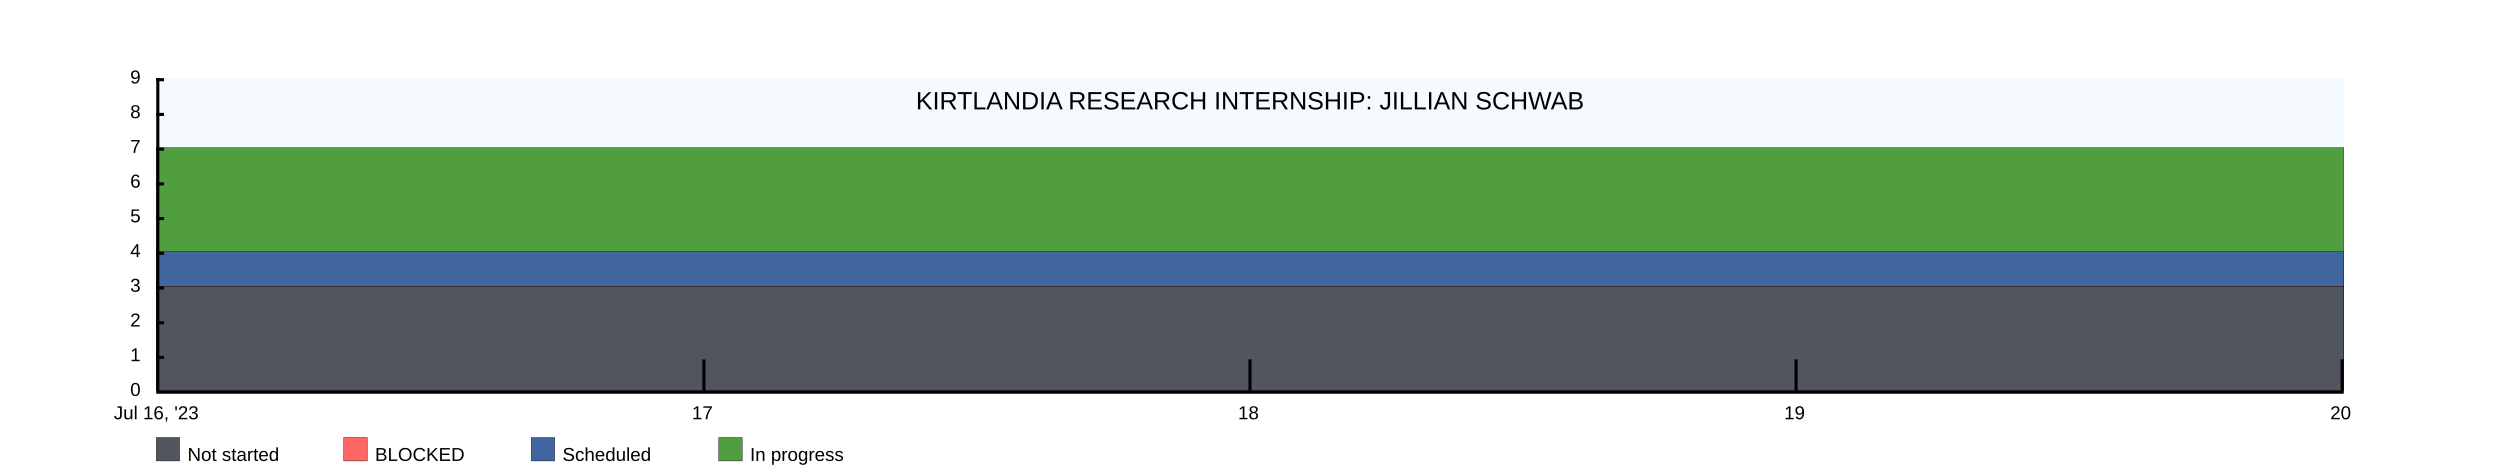
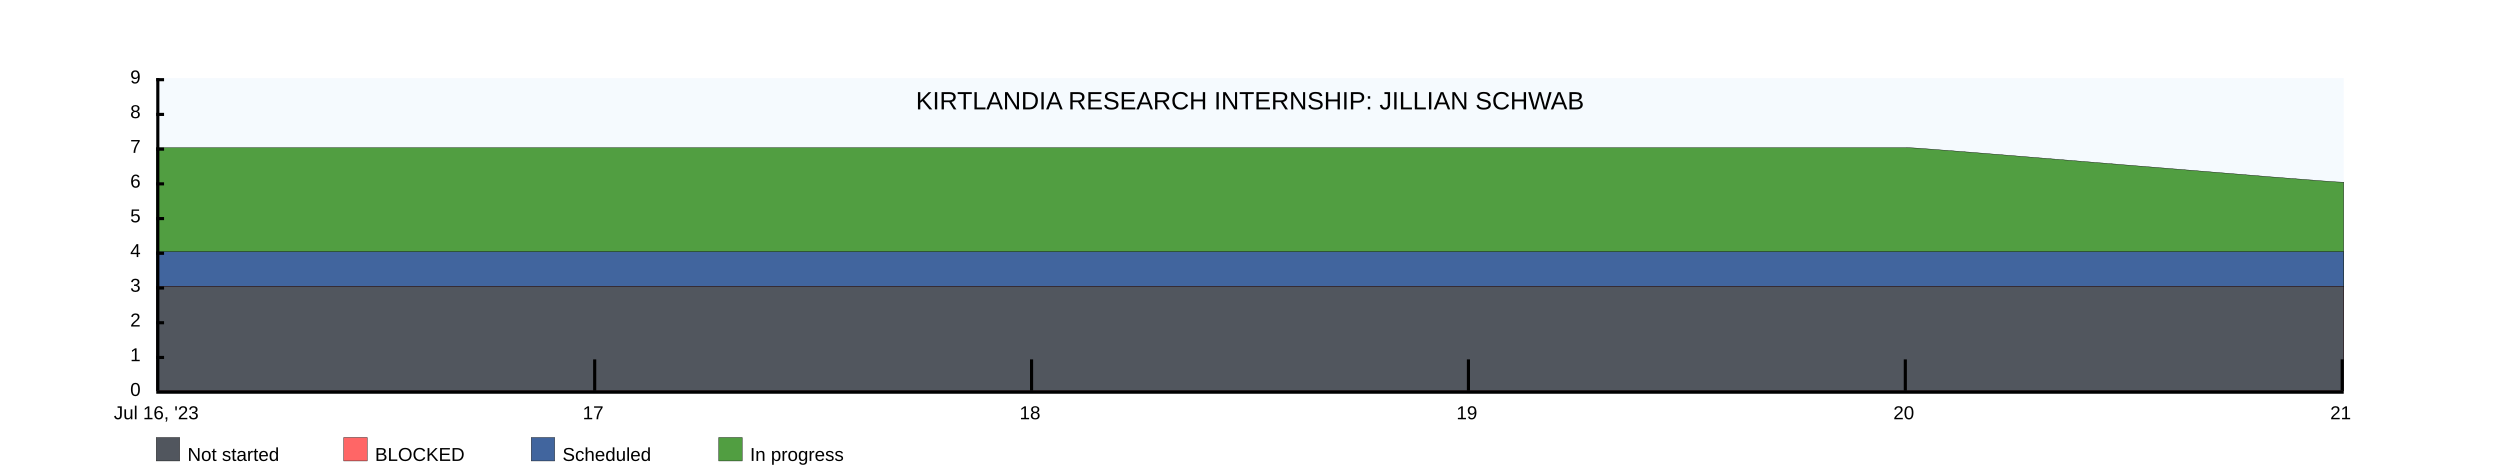
<svg xmlns="http://www.w3.org/2000/svg" width="1600" height="300">
  <rect x="100" y="50" width="1400" height="200" fill="rgba(221, 239, 250, .3)" />
  <clipPath id="theGraph">
    <rect x="100" y="50" width="1400" height="200" fill="black" />
  </clipPath>
  <rect x="100" y="280" width="15" height="15" fill="#51565E" stroke="black" stroke-width="0.25" />
  <text x="120" y="295" font-family="Arial" font-size="12" fill="black">Not started</text>
  <rect x="220" y="280" width="15" height="15" fill="#FF6666" stroke="black" stroke-width="0.25" />
  <text x="240" y="295" font-family="Arial" font-size="12" fill="black">BLOCKED</text>
  <rect x="340" y="280" width="15" height="15" fill="#41659E" stroke="black" stroke-width="0.25" />
  <text x="360" y="295" font-family="Arial" font-size="12" fill="black">Scheduled</text>
  <rect x="460" y="280" width="15" height="15" fill="#519E41" stroke="black" stroke-width="0.25" />
  <text x="480" y="295" font-family="Arial" font-size="12" fill="black">In progress</text>
-   <path d="M 100 94.444 M 100 94.444 C 100 94.444 450 94.444 450 94.444 C 450 94.444 800 94.444 800 94.444 C 800 94.444 1150 94.444 1150 94.444 C 1150 94.444 1500 94.444 1500 94.444 C 1500 94.444 1500 250 1500 250 C 1500 250 100 250 100 250 Z" fill="#519E41" stroke="black" stroke-width="0.25" />
-   <path d="M 100 161.111 M 100 161.111 C 100 161.111 450 161.111 450 161.111 C 450 161.111 800 161.111 800 161.111 C 800 161.111 1150 161.111 1150 161.111 C 1150 161.111 1500 161.111 1500 161.111 C 1500 161.111 1500 250 1500 250 C 1500 250 100 250 100 250 Z" fill="#41659E" stroke="black" stroke-width="0.25" />
-   <path d="M 100 183.333 M 100 183.333 C 100 183.333 450 183.333 450 183.333 C 450 183.333 800 183.333 800 183.333 C 800 183.333 1150 183.333 1150 183.333 C 1150 183.333 1500 183.333 1500 183.333 C 1500 183.333 1500 250 1500 250 C 1500 250 100 250 100 250 Z" fill="#FF6666" stroke="black" stroke-width="0.25" />
-   <path d="M 100 183.333 M 100 183.333 C 100 183.333 450 183.333 450 183.333 C 450 183.333 800 183.333 800 183.333 C 800 183.333 1150 183.333 1150 183.333 C 1150 183.333 1500 183.333 1500 183.333 C 1500 183.333 1500 250 1500 250 C 1500 250 100 250 100 250 Z" fill="#51565E" stroke="black" stroke-width="0.25" />
+   <path d="M 100 94.444 M 100 94.444 C 100 94.444 380 94.444 380 94.444 C 380 94.444 660 94.444 660 94.444 C 660 94.444 940 94.444 940 94.444 C 940 94.444 1220 94.444 1220 94.444 C 1231.111 94.444 1488.889 116.667 1500 116.667 C 1500 116.667 1500 250 1500 250 C 1500 250 100 250 100 250 Z" fill="#519E41" stroke="black" stroke-width="0.25" />
+   <path d="M 100 161.111 M 100 161.111 C 100 161.111 380 161.111 380 161.111 C 380 161.111 660 161.111 660 161.111 C 660 161.111 940 161.111 940 161.111 C 940 161.111 1220 161.111 1220 161.111 C 1220 161.111 1500 161.111 1500 161.111 C 1500 161.111 1500 250 1500 250 C 1500 250 100 250 100 250 Z" fill="#41659E" stroke="black" stroke-width="0.25" />
+   <path d="M 100 183.333 M 100 183.333 C 100 183.333 380 183.333 380 183.333 C 380 183.333 660 183.333 660 183.333 C 660 183.333 940 183.333 940 183.333 C 940 183.333 1220 183.333 1220 183.333 C 1220 183.333 1500 183.333 1500 183.333 C 1500 183.333 1500 250 1500 250 C 1500 250 100 250 100 250 Z" fill="#FF6666" stroke="black" stroke-width="0.25" />
+   <path d="M 100 183.333 M 100 183.333 C 100 183.333 380 183.333 380 183.333 C 380 183.333 660 183.333 660 183.333 C 660 183.333 940 183.333 940 183.333 C 940 183.333 1220 183.333 1220 183.333 C 1220 183.333 1500 183.333 1500 183.333 C 1500 183.333 1500 250 1500 250 C 1500 250 100 250 100 250 Z" fill="#51565E" stroke="black" stroke-width="0.25" />
  <text x="800" y="70" font-family="Arial" font-size="16" fill="black" text-anchor="middle" alignment-baseline="middle">KIRTLANDIA RESEARCH INTERNSHIP: JILLIAN SCHWAB</text>
  <rect x="100" y="250" width="1400" height="2" fill="black" />
  <rect x="100" y="50" width="5" height="2" fill="black" />
  <rect x="100" y="72.222" width="5" height="2" fill="black" />
  <rect x="100" y="94.444" width="5" height="2" fill="black" />
  <rect x="100" y="116.667" width="5" height="2" fill="black" />
  <rect x="100" y="138.889" width="5" height="2" fill="black" />
  <rect x="100" y="161.111" width="5" height="2" fill="black" />
  <rect x="100" y="183.333" width="5" height="2" fill="black" />
  <rect x="100" y="205.556" width="5" height="2" fill="black" />
  <rect x="100" y="227.778" width="5" height="2" fill="black" />
  <text x="90" y="50" font-family="Arial" font-size="12" fill="black" text-anchor="end" dominant-baseline="middle">9</text>
  <text x="90" y="72.222" font-family="Arial" font-size="12" fill="black" text-anchor="end" dominant-baseline="middle">8</text>
  <text x="90" y="94.444" font-family="Arial" font-size="12" fill="black" text-anchor="end" dominant-baseline="middle">7</text>
  <text x="90" y="116.667" font-family="Arial" font-size="12" fill="black" text-anchor="end" dominant-baseline="middle">6</text>
  <text x="90" y="138.889" font-family="Arial" font-size="12" fill="black" text-anchor="end" dominant-baseline="middle">5</text>
  <text x="90" y="161.111" font-family="Arial" font-size="12" fill="black" text-anchor="end" dominant-baseline="middle">4</text>
  <text x="90" y="183.333" font-family="Arial" font-size="12" fill="black" text-anchor="end" dominant-baseline="middle">3</text>
  <text x="90" y="205.556" font-family="Arial" font-size="12" fill="black" text-anchor="end" dominant-baseline="middle">2</text>
  <text x="90" y="227.778" font-family="Arial" font-size="12" fill="black" text-anchor="end" dominant-baseline="middle">1</text>
  <text x="90" y="250" font-family="Arial" font-size="12" fill="black" text-anchor="end" dominant-baseline="middle">0</text>
  <text x="100" y="260" font-family="Arial" fill="black" text-anchor="middle" dominant-baseline="hanging">Jul 16, '23</text>
-   <text x="449.5" y="260" font-family="Arial" fill="black" text-anchor="middle" dominant-baseline="hanging">17</text>
-   <text x="799" y="260" font-family="Arial" fill="black" text-anchor="middle" dominant-baseline="hanging">18</text>
-   <text x="1148.5" y="260" font-family="Arial" fill="black" text-anchor="middle" dominant-baseline="hanging">19</text>
-   <text x="1498" y="260" font-family="Arial" fill="black" text-anchor="middle" dominant-baseline="hanging">20</text>
+   <text x="379.6" y="260" font-family="Arial" fill="black" text-anchor="middle" dominant-baseline="hanging">17</text>
+   <text x="659.2" y="260" font-family="Arial" fill="black" text-anchor="middle" dominant-baseline="hanging">18</text>
+   <text x="938.8" y="260" font-family="Arial" fill="black" text-anchor="middle" dominant-baseline="hanging">19</text>
+   <text x="1218.4" y="260" font-family="Arial" fill="black" text-anchor="middle" dominant-baseline="hanging">20</text>
+   <text x="1498" y="260" font-family="Arial" fill="black" text-anchor="middle" dominant-baseline="hanging">21</text>
  <rect x="100" y="50" width="2" height="200" fill="black" />
-   <rect x="449.5" y="230" width="2" height="20" fill="black" />
-   <rect x="799" y="230" width="2" height="20" fill="black" />
-   <rect x="1148.5" y="230" width="2" height="20" fill="black" />
+   <rect x="379.6" y="230" width="2" height="20" fill="black" />
+   <rect x="659.2" y="230" width="2" height="20" fill="black" />
+   <rect x="938.8" y="230" width="2" height="20" fill="black" />
+   <rect x="1218.4" y="230" width="2" height="20" fill="black" />
  <rect x="1498" y="230" width="2" height="20" fill="black" />
</svg>
